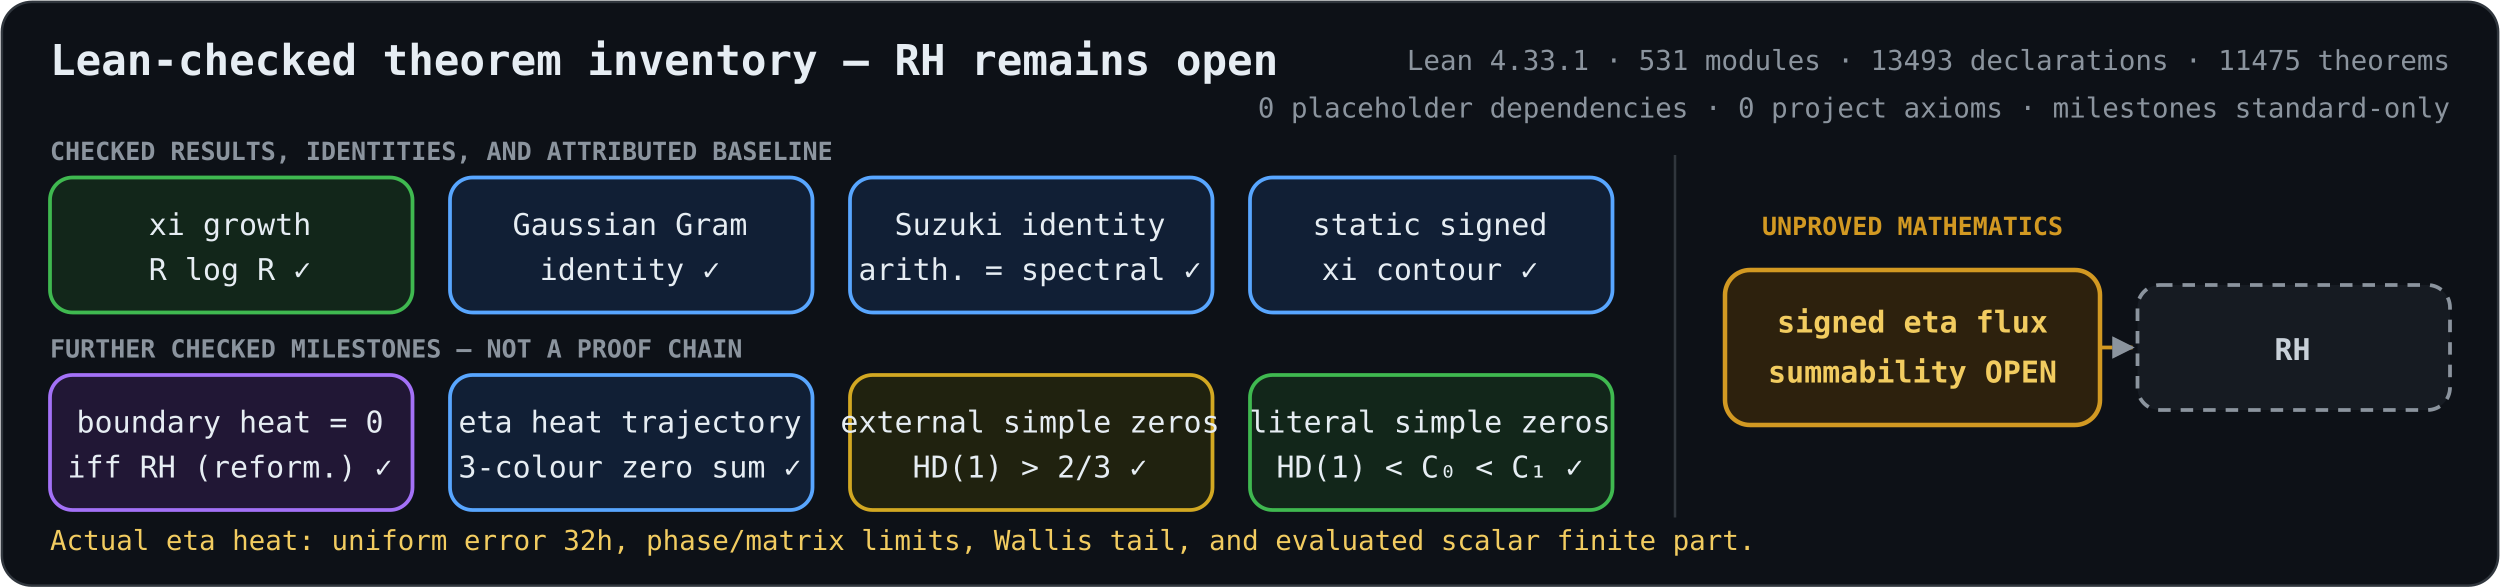
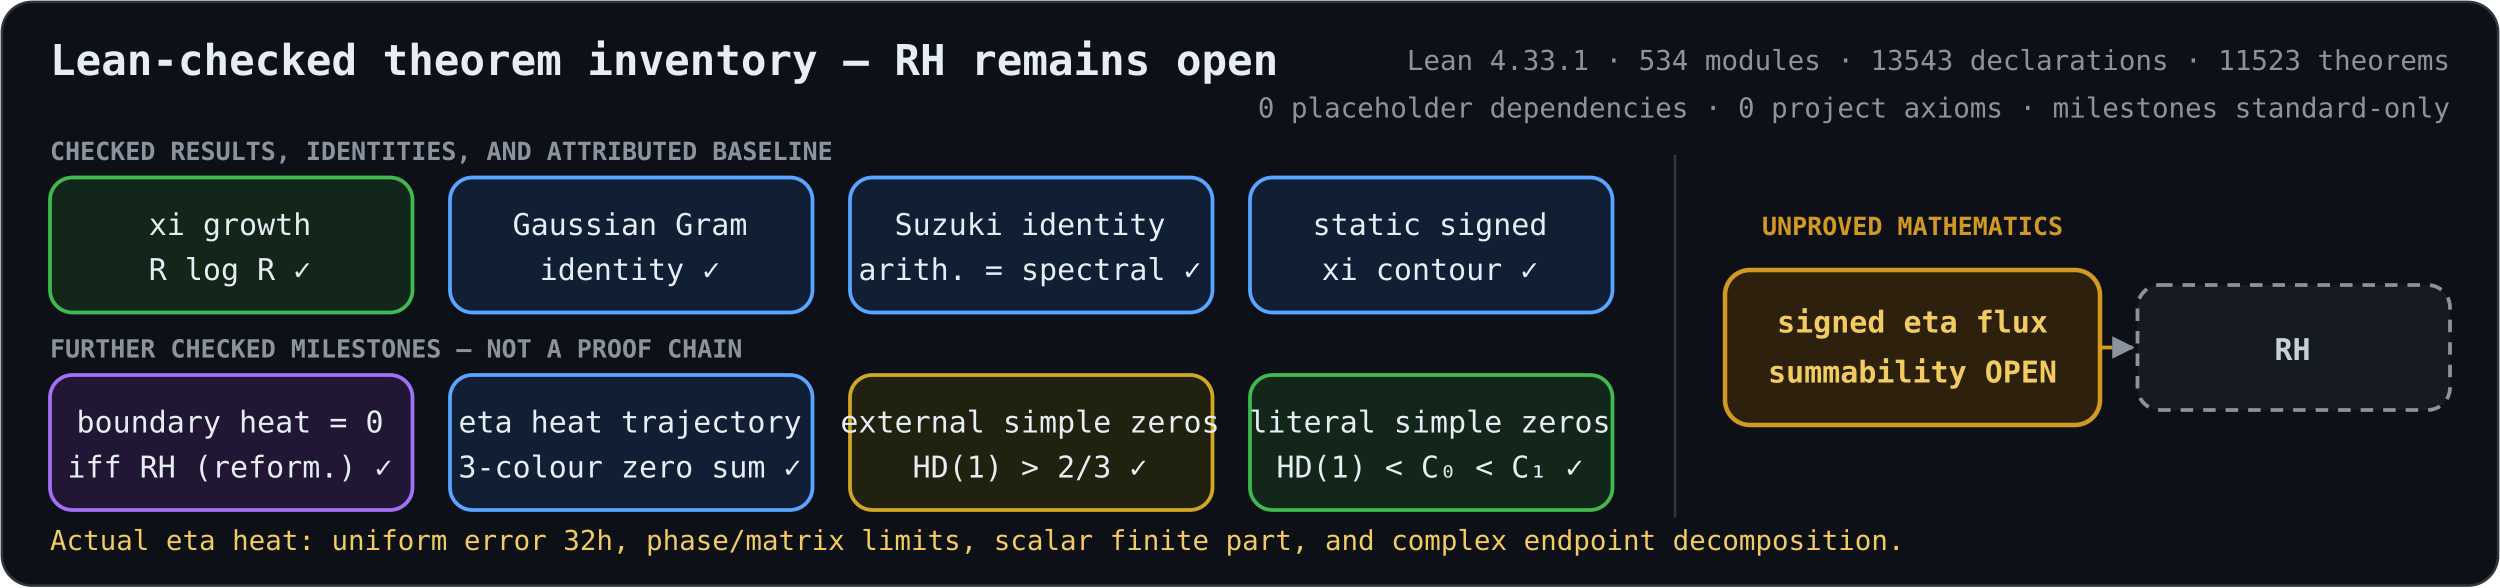
<svg xmlns="http://www.w3.org/2000/svg" role="img" aria-labelledby="title description" viewBox="0 0 1000 235">
  <defs>
    <marker id="arrow" viewBox="0 0 10 10" refX="9" refY="5" markerWidth="6" markerHeight="6" orient="auto-start-reverse">
      <path d="M 0 0 L 10 5 L 0 10 z" fill="#8b949e" />
    </marker>
    <style>
      .bg { fill: #0d1117; stroke: #30363d; }
      text { fill: #e6edf3; font-family: ui-monospace, SFMono-Regular, Menlo, Consolas, monospace; font-size: 12px; text-anchor: middle; }
      .heading { font-size: 17px; font-weight: 700; text-anchor: start; }
      .metrics { fill: #8b949e; font-size: 11px; text-anchor: end; }
      .proved rect { fill: #12261a; stroke: #3fb950; stroke-width: 1.5; }
      .proved.equivalence rect { fill: #211735; stroke: #a371f7; }
      .proved.bridge rect { fill: #111f35; stroke: #58a6ff; }
      .proved.external rect { fill: #20220f; stroke: #d2a822; }
      .open rect { fill: #2d210d; stroke: #d29922; stroke-width: 1.8; }
      .goal rect { fill: #161b22; stroke: #8b949e; stroke-width: 1.5; stroke-dasharray: 5 4; }
      .open text { fill: #f2cc60; font-weight: 700; }
      .goal text { fill: #c9d1d9; font-weight: 700; }
      .open-edge { fill: none; stroke: #d29922; stroke-width: 1.5; stroke-dasharray: 5 4; marker-end: url(#arrow); }
      .section { fill: #8b949e; font-size: 10px; font-weight: 700; text-anchor: start; }
      .gap-label { fill: #d29922; font-size: 10px; font-weight: 700; }
      .frontier { fill: #f2cc60; font-size: 11px; text-anchor: start; }
    </style>
  </defs>
  <rect class="bg" x="0.75" y="0.75" width="998.5" height="233.5" rx="12" />
  <text class="heading" x="20" y="30">Lean-checked theorem inventory — RH remains open</text>
-   <text class="metrics" x="980" y="28">Lean 4.33.1 · 531 modules · 13493 declarations · 11475 theorems</text>
+   <text class="metrics" x="980" y="28">Lean 4.33.1 · 534 modules · 13543 declarations · 11523 theorems</text>
  <text class="metrics" x="980" y="47">0 placeholder dependencies · 0 project axioms · milestones standard-only</text>
  <text class="section" x="20" y="64">CHECKED RESULTS, IDENTITIES, AND ATTRIBUTED BASELINE</text>
  <text class="section" x="20" y="143">FURTHER CHECKED MILESTONES — NOT A PROOF CHAIN</text>
  <line x1="670" y1="62" x2="670" y2="207" stroke="#30363d" />
  <text class="gap-label" x="765" y="94">UNPROVED MATHEMATICS</text>
  <path class="open-edge" d="M840 139 H853" />
  <g class="proved unconditional">
    <rect x="20" y="71" width="145" height="54" rx="9" />
    <text x="92" y="94">xi growth</text>
    <text x="92" y="112">R log R  ✓</text>
  </g>
  <g class="proved bridge">
    <rect x="180" y="71" width="145" height="54" rx="9" />
    <text x="252" y="94">Gaussian Gram</text>
    <text x="252" y="112">identity  ✓</text>
  </g>
  <g class="proved bridge">
    <rect x="340" y="71" width="145" height="54" rx="9" />
    <text x="412" y="94">Suzuki identity</text>
    <text x="412" y="112">arith. = spectral  ✓</text>
  </g>
  <g class="proved bridge">
    <rect x="500" y="71" width="145" height="54" rx="9" />
    <text x="572" y="94">static signed</text>
    <text x="572" y="112">xi contour  ✓</text>
  </g>
  <g class="proved equivalence">
    <rect x="20" y="150" width="145" height="54" rx="9" />
    <text x="92" y="173">boundary heat = 0</text>
    <text x="92" y="191">iff RH (reform.)  ✓</text>
  </g>
  <g class="proved bridge">
    <rect x="180" y="150" width="145" height="54" rx="9" />
    <text x="252" y="173">eta heat trajectory</text>
    <text x="252" y="191">3-colour zero sum  ✓</text>
  </g>
  <g class="proved external">
    <rect x="340" y="150" width="145" height="54" rx="9" />
    <text x="412" y="173">external simple zeros</text>
    <text x="412" y="191">HD(1) &gt; 2/3  ✓</text>
  </g>
  <g class="proved unconditional">
    <rect x="500" y="150" width="145" height="54" rx="9" />
    <text x="572" y="173">literal simple zeros</text>
    <text x="572" y="191">HD(1) &lt; C₀ &lt; C₁  ✓</text>
  </g>
  <g class="open">
    <rect x="690" y="108" width="150" height="62" rx="10" />
    <text x="765" y="133">signed eta flux</text>
    <text x="765" y="153">summability OPEN</text>
  </g>
  <g class="goal">
    <rect x="855" y="114" width="125" height="50" rx="9" />
    <text x="917" y="144">RH</text>
  </g>
-   <text class="frontier" x="20" y="220">Actual eta heat: uniform error 32h, phase/matrix limits, Wallis tail, and evaluated scalar finite part.</text>
+   <text class="frontier" x="20" y="220">Actual eta heat: uniform error 32h, phase/matrix limits, scalar finite part, and complex endpoint decomposition.</text>
</svg>
